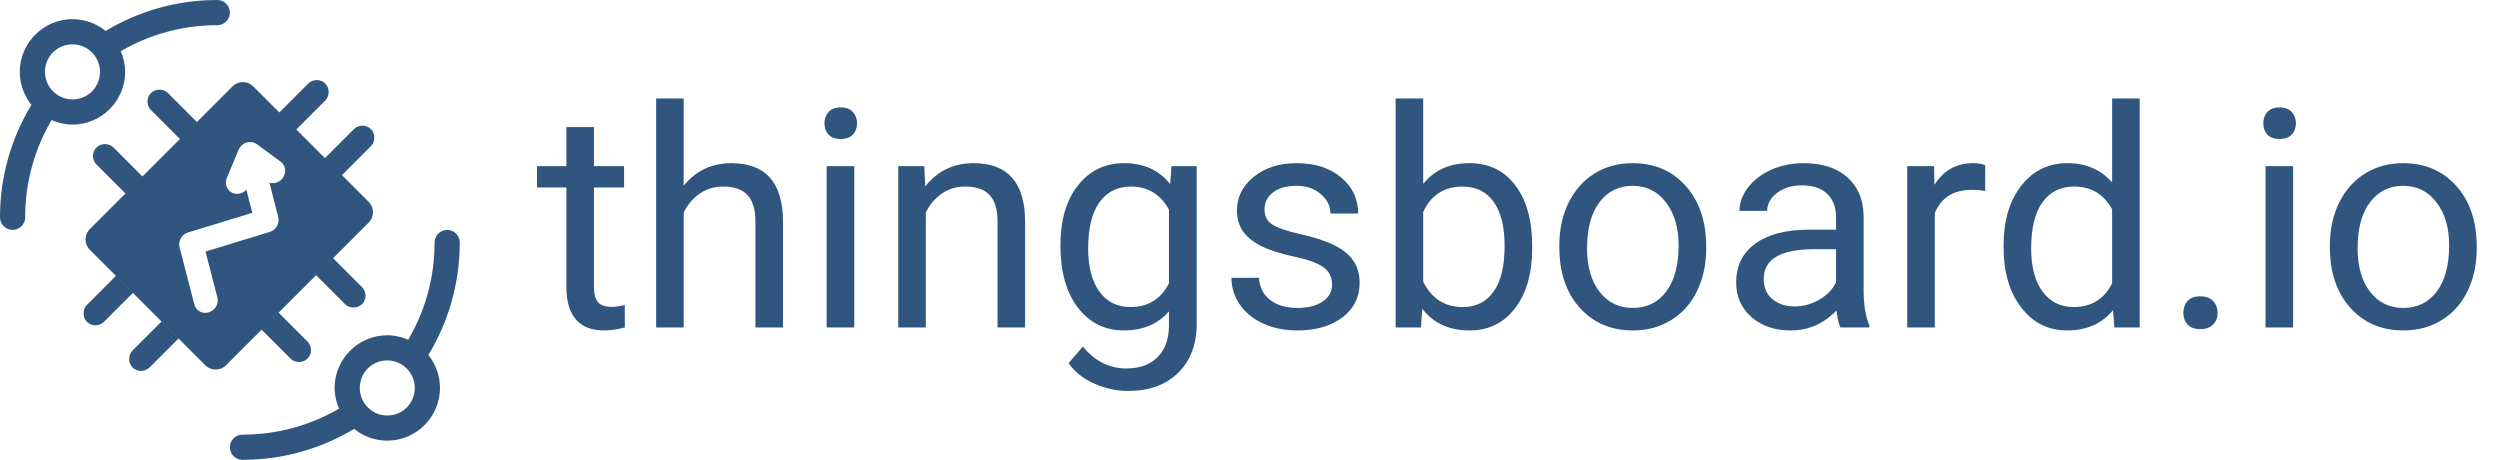
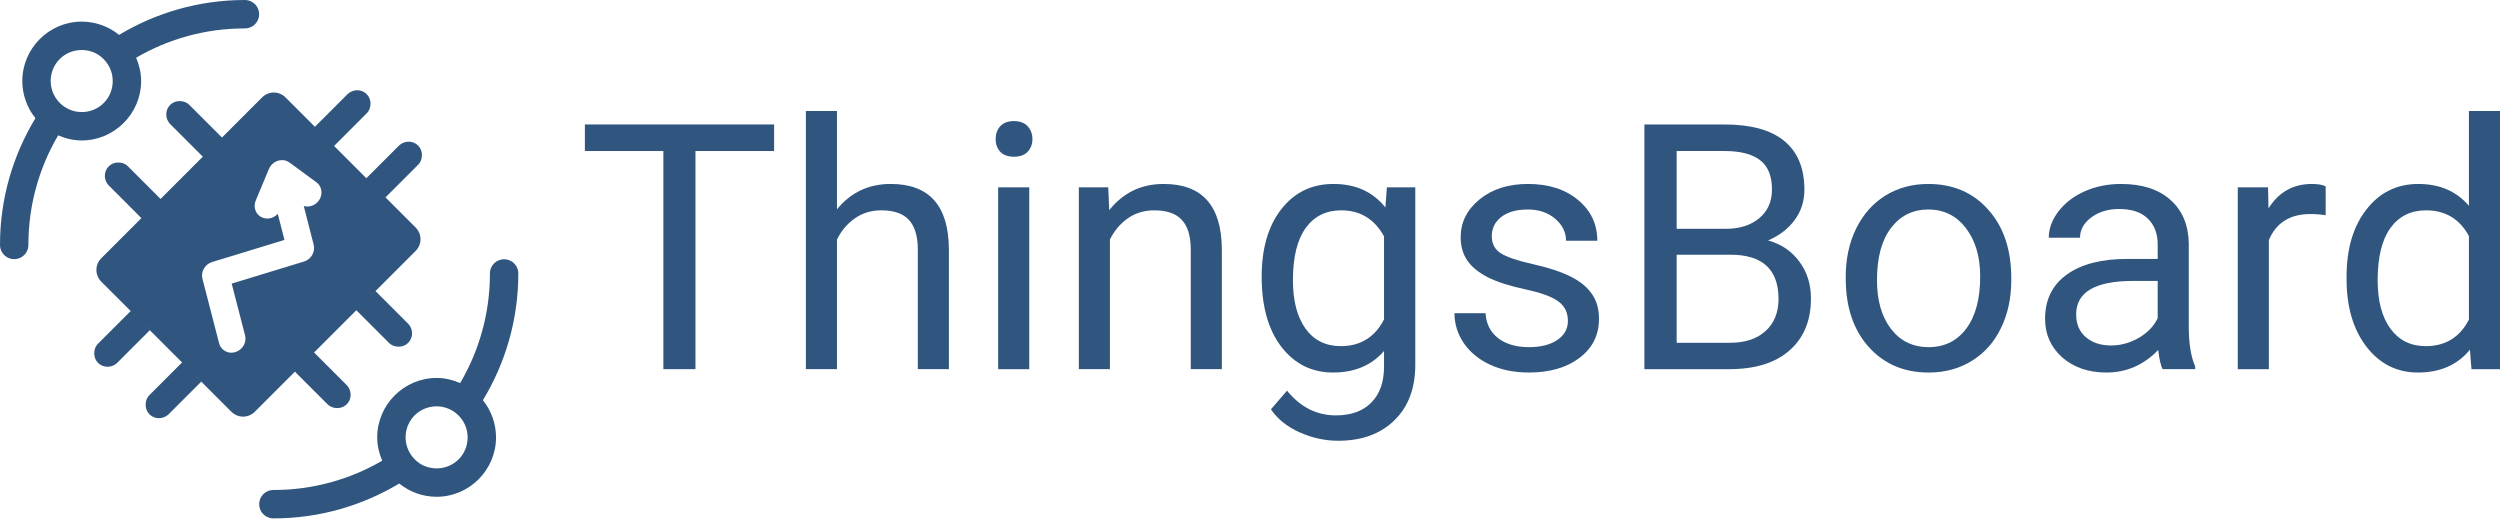
- <svg xmlns="http://www.w3.org/2000/svg" id="svg2" height="320" width="1740" version="1.1" viewBox="0 0 1740 320">
-   <g id="layer1" transform="translate(0 -732.36)">
-     <g id="g4652" stroke-width="28">
-       <g stroke-width="28">
-         <g id="g5204-0" transform="matrix(-.66287 .69913 -.66371 -.70001 863.46 1410.6)">
-           <g id="g5175-6" transform="translate(2.5254 3.0305)" />
-           <g id="g5175-9-8" transform="translate(41.25 -30.543)" stroke-width="28" />
-         </g>
-         <g id="g5175-6-35" transform="matrix(.57657 .52719 -.57729 .52786 584.63 346.6)" />
-         <g id="g5204-0-5-0" transform="matrix(.66287 -.69913 .66371 .70001 -543.46 380.47)">
-           <g id="g5175-6-35-9" transform="translate(2.5254 3.0305)" />
-           <g id="g5175-9-8-2-6" transform="translate(41.25 -30.543)" stroke-width="28" />
-         </g>
+ <svg xmlns="http://www.w3.org/2000/svg" height="320" width="1543.4" version="1.1" viewBox="0 0 1543.427 320">
+   <g transform="translate(0 -732.36)">
+     <g stroke-width="28">
+       <g transform="matrix(-.66287 .69913 -.66371 -.70001 863.46 1410.6)">
+         <g transform="translate(2.5254 3.0305)" />
+         <g transform="translate(41.25 -30.543)" stroke-width="28" />
      </g>
-       <g id="text4931">
-         <g id="g4983" fill="#305680">
-           <g id="g5263">
-             <path id="path5235" d="m413.4 820.82v27.185h20.959v14.838h-20.959v69.623q0 6.744 2.801 10.168 2.801 3.32 9.546 3.32 3.32 0 9.131-1.245v15.564q-7.574 2.075-14.734 2.075-12.866 0-19.403-7.782-6.537-7.782-6.537-22.101v-69.623h-20.441v-14.838h20.441v-27.185h19.196z" />
-             <path id="path5237" d="m475.86 861.6q12.762-15.668 33.203-15.668 35.59 0 35.901 40.155v74.188h-19.196v-74.292q-0.104-12.14-5.603-17.95-5.396-5.811-16.913-5.811-9.338 0-16.394 4.981-7.056 4.981-10.999 13.074v79.999h-19.196v-159.38h19.196v60.699z" />
-             <path id="path5239" d="m594.56 960.27h-19.196v-112.27h19.196v112.27zm-20.75-142.05q0-4.669 2.801-7.886 2.905-3.217 8.508-3.217t8.508 3.217 2.905 7.886q0 4.669-2.905 7.782t-8.508 3.113-8.508-3.113q-2.801-3.113-2.801-7.782z" />
-             <path id="path5241" d="m643.33 848 0.623 14.111q12.866-16.187 33.618-16.187 35.59 0 35.901 40.155v74.188h-19.196v-74.292q-0.104-12.14-5.603-17.95-5.396-5.811-16.913-5.811-9.338 0-16.394 4.981-7.056 4.981-10.999 13.074v79.999h-19.196v-112.27h18.158z" />
-             <path id="path5243" d="m738.06 903.2q0-26.251 12.14-41.711 12.14-15.564 32.166-15.564 20.544 0 32.062 14.526l0.934-12.451h17.535v109.57q0 21.79-12.97 34.344-12.866 12.555-34.656 12.555-12.14 0-23.761-5.188-11.621-5.188-17.743-14.215l9.961-11.517q12.347 15.253 30.194 15.253 14.008 0 21.79-7.886 7.886-7.886 7.886-22.205v-9.65q-11.517 13.281-31.439 13.281-19.714 0-31.958-15.875-12.14-15.875-12.14-43.268zm19.299 2.179q0 18.988 7.782 29.883 7.782 10.791 21.79 10.791 18.158 0 26.666-16.498v-51.257q-8.82-16.083-26.459-16.083-14.008 0-21.893 10.895-7.886 10.895-7.886 32.269z" />
-             <path id="path5245" d="m927.11 930.49q0-7.782-5.914-12.036-5.811-4.358-20.441-7.471-14.526-3.113-23.138-7.471-8.508-4.358-12.659-10.376-4.047-6.018-4.047-14.319 0-13.8 11.621-23.346 11.725-9.546 29.883-9.546 19.092 0 30.92 9.857 11.932 9.857 11.932 25.214h-19.299q0-7.886-6.744-13.593-6.641-5.707-16.809-5.707-10.48 0-16.394 4.565-5.914 4.565-5.914 11.932 0 6.952 5.499 10.48 5.499 3.528 19.818 6.744 14.423 3.217 23.346 7.678 8.923 4.462 13.177 10.791 4.358 6.226 4.358 15.253 0 15.045-12.036 24.176-12.036 9.027-31.232 9.027-13.489 0-23.865-4.773-10.376-4.773-16.29-13.281-5.811-8.612-5.811-18.573h19.196q0.519 9.65 7.678 15.356 7.263 5.603 19.092 5.603 10.895 0 17.432-4.358 6.641-4.462 6.641-11.829z" />
-             <path id="path5247" d="m1066.4 905.38q0 25.732-11.829 41.4-11.829 15.564-31.75 15.564-21.271 0-32.892-15.045l-0.934 12.97h-17.639v-159.38h19.196v59.454q11.621-14.423 32.062-14.423t32.062 15.46q11.725 15.46 11.725 42.334v1.66zm-19.196-2.179q0-19.611-7.574-30.298-7.574-10.687-21.79-10.687-18.988 0-27.289 17.639v48.56q8.82 17.639 27.496 17.639 13.8 0 21.478-10.687 7.678-10.687 7.678-32.166z" />
-             <path id="path5249" d="m1085.3 903.1q0-16.498 6.433-29.675 6.537-13.177 18.054-20.337 11.621-7.159 26.459-7.159 22.931 0 37.042 15.875 14.215 15.875 14.215 42.23v1.349q0 16.394-6.329 29.468-6.226 12.97-17.95 20.233-11.621 7.263-26.77 7.263-22.827 0-37.042-15.875-14.111-15.875-14.111-42.023v-1.349zm19.299 2.283q0 18.677 8.612 29.987 8.716 11.31 23.242 11.31 14.63 0 23.242-11.414 8.612-11.517 8.612-32.166 0-18.469-8.82-29.883-8.716-11.517-23.242-11.517-14.215 0-22.931 11.31-8.716 11.31-8.716 32.373z" />
-             <path id="path5251" d="m1280.9 960.27q-1.66-3.32-2.698-11.829-13.385 13.904-31.958 13.904-16.602 0-27.289-9.338-10.584-9.442-10.584-23.865 0-17.535 13.281-27.185 13.385-9.753 37.561-9.753h18.677v-8.82q0-10.065-6.018-15.979-6.018-6.018-17.743-6.018-10.272 0-17.224 5.188-6.952 5.188-6.952 12.555h-19.299q0-8.405 5.914-16.187 6.018-7.886 16.186-12.451 10.272-4.565 22.516-4.565 19.403 0 30.402 9.753 10.998 9.65 11.414 26.666v51.672q0 15.46 3.943 24.591v1.66h-20.129zm-31.854-14.63q9.027 0 17.12-4.669 8.093-4.669 11.725-12.14v-23.035h-15.045q-35.278 0-35.278 20.648 0 9.027 6.018 14.111 6.018 5.084 15.46 5.084z" />
-             <path id="path5253" d="m1381.7 865.23q-4.358-0.726-9.442-0.726-18.884 0-25.629 16.083v79.688h-19.196v-112.27h18.677l0.311 12.97q9.442-15.045 26.77-15.045 5.603 0 8.508 1.453v17.847z" />
-             <path id="path5255" d="m1394.5 903.2q0-25.836 12.244-41.504 12.244-15.771 32.062-15.771 19.714 0 31.232 13.489v-58.521h19.196v159.38h-17.639l-0.934-12.036q-11.517 14.111-32.062 14.111-19.507 0-31.854-15.979-12.244-15.979-12.244-41.711v-1.453zm19.196 2.179q0 19.092 7.886 29.883 7.886 10.791 21.79 10.791 18.262 0 26.666-16.394v-51.569q-8.612-15.875-26.459-15.875-14.111 0-21.997 10.895-7.886 10.895-7.886 32.269z" />
-             <path id="path5257" d="m1519.6 950.21q0-4.981 2.905-8.301 3.009-3.32 8.923-3.32t8.923 3.32q3.113 3.32 3.113 8.301 0 4.773-3.113 7.989-3.009 3.217-8.923 3.217t-8.923-3.217q-2.905-3.217-2.905-7.989z" />
-             <path id="path5259" d="m1596 960.27h-19.196v-112.27h19.196v112.27zm-20.752-142.05q0-4.669 2.801-7.886 2.905-3.217 8.508-3.217t8.508 3.217 2.905 7.886q0 4.669-2.905 7.782t-8.508 3.113-8.508-3.113q-2.801-3.113-2.801-7.782z" />
-             <path id="path5261" d="m1621.6 903.1q0-16.498 6.433-29.675 6.537-13.177 18.054-20.337 11.621-7.159 26.459-7.159 22.931 0 37.042 15.875 14.215 15.875 14.215 42.23v1.349q0 16.394-6.329 29.468-6.226 12.97-17.95 20.233-11.621 7.263-26.77 7.263-22.827 0-37.042-15.875-14.111-15.875-14.111-42.023v-1.349zm19.299 2.283q0 18.677 8.612 29.987 8.716 11.31 23.242 11.31 14.63 0 23.242-11.414 8.612-11.517 8.612-32.166 0-18.469-8.82-29.883-8.716-11.517-23.242-11.517-14.215 0-22.931 11.31-8.716 11.31-8.716 32.373z" />
-           </g>
-           <g id="g4241" transform="translate(-.000061238 .000078147)" stroke-width="28">
-             <path id="path4278" style="color-rendering:auto;text-decoration-color:#000000;color:#000000;isolation:auto;mix-blend-mode:normal;shape-rendering:auto;solid-color:#000000;block-progression:tb;text-decoration-line:none;text-decoration-style:solid;image-rendering:auto;white-space:normal;text-indent:0;text-transform:none" d="m151.13 732.36c-28.363 0-54.915 7.915-77.613 21.537-6.472-5.262-14.605-8.191-23.067-8.194a8.766 8.766 0 0 0 -0.004 0c-20.154 0.001-36.679 16.528-36.678 36.682a8.766 8.766 0 0 0 0 0.011c0.01 8.415 2.927 16.483 8.103 22.927-13.83 22.83-21.87 49.58-21.87 78.17a8.766 8.766 0 1 0 17.531 0c0-24.702 6.719-47.748 18.378-67.574 4.566 1.985 9.473 3.15 14.519 3.157a8.766 8.766 0 0 0 0.012 0c20.155 0.001 36.683-16.527 36.682-36.682a8.766 8.766 0 0 0 0 -0.004c-0.002-4.999-1.139-9.863-3.083-14.397 19.717-11.484 42.585-18.095 67.085-18.095a8.766 8.766 0 1 0 0 -17.531zm-100.69 30.88c5.913 0.002 11.191 2.512 14.836 7.077a8.766 8.766 0 0 0 0.183 0.215c2.671 3.38 4.133 7.553 4.134 11.863-0.002 10.677-8.468 19.144-19.144 19.148-4.37-0.008-8.601-1.509-12-4.255a8.766 8.766 0 0 0 -0.012 -0.009c-4.514-3.633-7.136-9.098-7.144-14.893 0.003-10.677 8.47-19.144 19.148-19.146z" />
-             <path id="path4486-0-9-6-9-7-6-5" style="color-rendering:auto;text-decoration-color:#000000;color:#000000;isolation:auto;mix-blend-mode:normal;shape-rendering:auto;solid-color:#000000;block-progression:tb;text-decoration-line:none;text-decoration-style:solid;image-rendering:auto;white-space:normal;text-indent:0;text-transform:none" d="m66.992 835.19c-1.492 1.558-2.366 3.71-2.258 6.071 0.096 2.045 0.913 4.02 2.337 5.518 6.805 6.856 20.223 20.223 20.223 20.223l11.844-11.83s-12.973-12.961-20.176-20.171c-1.604-1.633-3.75-2.314-6.012-2.324-2.358-0.011-4.467 0.954-5.959 2.512zm32.147 19.983-36.639 36.639c-3.975 3.976-3.975 10.421 0 14.397l18.156 18.156 31.753 31.753 30.478 30.478c3.976 3.976 10.422 3.976 14.398 0l24.791-24.791 37.914-37.914 36.639-36.639c3.975-3.976 3.975-10.422-0.001-14.398l-18.63-18.63-31.75-31.76-30.01-30c-3.976-3.975-10.421-3.975-14.397 0l-24.79 24.79-37.91 37.91zm37.911-37.91s-12.973-12.961-20.176-20.171c-1.604-1.633-3.75-2.314-6.012-2.324-4.717-0.023-8.434 3.862-8.217 8.583 0.096 2.045 0.913 4.02 2.337 5.518 6.805 6.856 20.223 20.223 20.223 20.223l11.844-11.83zm69.193 5.213s12.961-12.973 20.171-20.176c1.633-1.604 2.314-3.75 2.324-6.012 0.022-4.717-3.862-8.434-8.583-8.217-2.045 0.096-4.02 0.913-5.518 2.337-6.856 6.805-20.223 20.223-20.223 20.223l11.83 11.844zm31.753 31.753s12.961-12.973 20.171-20.176c1.633-1.604 2.314-3.75 2.324-6.012 0.022-4.717-3.862-8.434-8.583-8.217-2.045 0.096-4.02 0.913-5.518 2.337-6.856 6.805-20.223 20.223-20.223 20.223l11.83 11.844zm-18.009 69.667s12.973 12.961 20.178 20.169c1.604 1.632 3.75 2.314 6.012 2.324 4.717 0.022 8.434-3.861 8.217-8.583l-0.002 0.002c-0.096-2.045-0.914-4.021-2.338-5.519-6.805-6.856-20.222-20.222-20.222-20.222l-11.844 11.83zm-37.914 37.914s12.973 12.961 20.178 20.169c1.604 1.632 3.75 2.314 6.012 2.324 4.717 0.023 8.434-3.861 8.217-8.583h-0.002c-0.096-2.045-0.913-4.021-2.337-5.518-6.805-6.856-20.223-20.223-20.223-20.223l-11.844 11.83zm-69.667-5.687s-12.961 12.973-20.169 20.178c-1.632 1.604-2.314 3.75-2.324 6.012-0.023 4.717 3.861 8.434 8.583 8.217h-0.002c2.045-0.096 4.02-0.913 5.518-2.337 6.856-6.805 20.223-20.223 20.223-20.223l-11.82-11.84zm-31.743-31.74s-12.961 12.973-20.169 20.178c-1.632 1.604-2.314 3.75-2.324 6.012-0.023 4.717 3.861 8.434 8.583 8.217h-0.002c2.045-0.096 4.02-0.913 5.518-2.337 6.856-6.805 20.223-20.223 20.223-20.223l-11.829-11.85zm87.237-90.554c1.679-1.706 3.967-2.66 6.297-2.626 1.663 0.024 3.253 0.55 4.562 1.51l16.499 12.1c3.201 2.297 4.144 6.659 2.231 10.312-1.914 3.653-6.123 5.524-9.951 4.423l6.124 23.948c1.113 4.352-1.564 8.968-5.983 10.317l-44.642 13.631 8.246 31.883c1.173 4.37-1.502 9.044-5.955 10.407s-8.976-1.111-10.068-5.505l-10.282-39.769c-1.127-4.356 1.549-8.985 5.976-10.338l44.661-13.637-4.122-16.118c-2.763 3.064-7.234 3.808-10.586 1.762-3.353-2.047-4.614-6.29-2.986-10.047l8.117-19.454c0.433-1.038 1.067-1.989 1.862-2.797z" fill-rule="evenodd" />
-             <path id="path4278-5" style="color-rendering:auto;text-decoration-color:#000000;color:#000000;isolation:auto;mix-blend-mode:normal;shape-rendering:auto;solid-color:#000000;block-progression:tb;text-decoration-line:none;text-decoration-style:solid;image-rendering:auto;white-space:normal;text-indent:0;text-transform:none" d="m168.87 1052.4c28.363 0 54.915-7.915 77.614-21.538 6.472 5.262 14.605 8.192 23.067 8.194a8.766 8.766 0 0 0 0.004 0c20.155-0.001 36.68-16.528 36.679-36.682a8.766 8.766 0 0 0 0 -0.011c-0.01-8.415-2.927-16.484-8.103-22.927 13.825-22.82 21.866-49.572 21.866-78.162a8.766 8.766 0 1 0 -17.531 0c0 24.703-6.719 47.749-18.378 67.575-4.566-1.985-9.473-3.15-14.519-3.157a8.766 8.766 0 0 0 -0.012 0c-20.155-0.001-36.683 16.527-36.682 36.682 0.002 4.999 1.139 9.863 3.083 14.397-19.717 11.484-42.586 18.095-67.086 18.095a8.766 8.766 0 1 0 0 17.531zm100.69-30.875c-5.913 0-11.191-2.512-14.836-7.077a8.766 8.766 0 0 0 -0.183 -0.215c-2.671-3.38-4.133-7.553-4.134-11.863 0.002-10.677 8.468-19.144 19.144-19.148 4.37 0.008 8.601 1.509 12 4.255a8.766 8.766 0 0 0 0.012 0.009c4.514 3.633 7.136 9.098 7.144 14.893-0.003 10.677-8.47 19.145-19.148 19.146z" />
-           </g>
-         </g>
+       <g transform="matrix(.57657 .52719 -.57729 .52786 584.63 346.6)" />
+       <g transform="matrix(.66287 -.69913 .66371 .70001 -543.46 380.47)">
+         <g transform="translate(2.5254 3.0305)" />
+         <g transform="translate(41.25 -30.543)" stroke-width="28" />
      </g>
+     </g>
+     <g transform="translate(0 732.36)" fill="#305680">
+       <g transform="translate(-.000061238 -732.36)" fill="#305680">
+         <path style="color-rendering:auto;text-decoration-color:#000000;color:#000000;isolation:auto;mix-blend-mode:normal;shape-rendering:auto;solid-color:#000000;block-progression:tb;text-decoration-line:none;text-decoration-style:solid;image-rendering:auto;white-space:normal;text-indent:0;text-transform:none" d="m151.13 732.36c-28.363 0-54.915 7.915-77.613 21.537-6.472-5.262-14.605-8.191-23.067-8.194a8.766 8.766 0 0 0 -0.004 0c-20.154 0.001-36.679 16.528-36.678 36.682a8.766 8.766 0 0 0 0 0.011c0.01 8.415 2.927 16.483 8.103 22.927-13.83 22.83-21.87 49.58-21.87 78.17a8.766 8.766 0 1 0 17.531 0c0-24.702 6.719-47.748 18.378-67.574 4.566 1.985 9.473 3.15 14.519 3.157a8.766 8.766 0 0 0 0.012 0c20.155 0.001 36.683-16.527 36.682-36.682a8.766 8.766 0 0 0 0 -0.004c-0.002-4.999-1.139-9.863-3.083-14.397 19.717-11.484 42.585-18.095 67.085-18.095a8.766 8.766 0 1 0 0 -17.531zm-100.69 30.88c5.913 0.002 11.191 2.512 14.836 7.077a8.766 8.766 0 0 0 0.183 0.215c2.671 3.38 4.133 7.553 4.134 11.863-0.002 10.677-8.468 19.144-19.144 19.148-4.37-0.008-8.601-1.509-12-4.255a8.766 8.766 0 0 0 -0.012 -0.009c-4.514-3.633-7.136-9.098-7.144-14.893 0.003-10.677 8.47-19.144 19.148-19.146z" />
+         <path style="color-rendering:auto;text-decoration-color:#000000;color:#000000;isolation:auto;mix-blend-mode:normal;shape-rendering:auto;solid-color:#000000;block-progression:tb;text-decoration-line:none;text-decoration-style:solid;image-rendering:auto;white-space:normal;text-indent:0;text-transform:none" d="m66.992 835.19c-1.492 1.558-2.366 3.71-2.258 6.071 0.096 2.045 0.913 4.02 2.337 5.518 6.805 6.856 20.223 20.223 20.223 20.223l11.844-11.83s-12.973-12.961-20.176-20.171c-1.604-1.633-3.75-2.314-6.012-2.324-2.358-0.011-4.467 0.954-5.959 2.512zm32.147 19.983-36.639 36.639c-3.975 3.976-3.975 10.421 0 14.397l18.156 18.156 31.753 31.753 30.478 30.478c3.976 3.976 10.422 3.976 14.398 0l24.791-24.791 37.914-37.914 36.639-36.639c3.975-3.976 3.975-10.422-0.001-14.398l-18.63-18.63-31.75-31.76-30.01-30c-3.976-3.975-10.421-3.975-14.397 0l-24.79 24.79-37.91 37.91zm37.911-37.91s-12.973-12.961-20.176-20.171c-1.604-1.633-3.75-2.314-6.012-2.324-4.717-0.023-8.434 3.862-8.217 8.583 0.096 2.045 0.913 4.02 2.337 5.518 6.805 6.856 20.223 20.223 20.223 20.223l11.844-11.83zm69.193 5.213s12.961-12.973 20.171-20.176c1.633-1.604 2.314-3.75 2.324-6.012 0.022-4.717-3.862-8.434-8.583-8.217-2.045 0.096-4.02 0.913-5.518 2.337-6.856 6.805-20.223 20.223-20.223 20.223l11.83 11.844zm31.753 31.753s12.961-12.973 20.171-20.176c1.633-1.604 2.314-3.75 2.324-6.012 0.022-4.717-3.862-8.434-8.583-8.217-2.045 0.096-4.02 0.913-5.518 2.337-6.856 6.805-20.223 20.223-20.223 20.223l11.83 11.844zm-18.009 69.667s12.973 12.961 20.178 20.169c1.604 1.632 3.75 2.314 6.012 2.324 4.717 0.022 8.434-3.861 8.217-8.583l-0.002 0.002c-0.096-2.045-0.914-4.021-2.338-5.519-6.805-6.856-20.222-20.222-20.222-20.222l-11.844 11.83zm-37.914 37.914s12.973 12.961 20.178 20.169c1.604 1.632 3.75 2.314 6.012 2.324 4.717 0.023 8.434-3.861 8.217-8.583h-0.002c-0.096-2.045-0.913-4.021-2.337-5.518-6.805-6.856-20.223-20.223-20.223-20.223l-11.844 11.83zm-69.667-5.687s-12.961 12.973-20.169 20.178c-1.632 1.604-2.314 3.75-2.324 6.012-0.023 4.717 3.861 8.434 8.583 8.217h-0.002c2.045-0.096 4.02-0.913 5.518-2.337 6.856-6.805 20.223-20.223 20.223-20.223l-11.82-11.84zm-31.743-31.74s-12.961 12.973-20.169 20.178c-1.632 1.604-2.314 3.75-2.324 6.012-0.023 4.717 3.861 8.434 8.583 8.217h-0.002c2.045-0.096 4.02-0.913 5.518-2.337 6.856-6.805 20.223-20.223 20.223-20.223l-11.829-11.85zm87.237-90.554c1.679-1.706 3.967-2.66 6.297-2.626 1.663 0.024 3.253 0.55 4.562 1.51l16.499 12.1c3.201 2.297 4.144 6.659 2.231 10.312-1.914 3.653-6.123 5.524-9.951 4.423l6.124 23.948c1.113 4.352-1.564 8.968-5.983 10.317l-44.642 13.631 8.246 31.883c1.173 4.37-1.502 9.044-5.955 10.407s-8.976-1.111-10.068-5.505l-10.282-39.769c-1.127-4.356 1.549-8.985 5.976-10.338l44.661-13.637-4.122-16.118c-2.763 3.064-7.234 3.808-10.586 1.762-3.353-2.047-4.614-6.29-2.986-10.047l8.117-19.454c0.433-1.038 1.067-1.989 1.862-2.797z" fill-rule="evenodd" />
+         <path style="color-rendering:auto;text-decoration-color:#000000;color:#000000;isolation:auto;mix-blend-mode:normal;shape-rendering:auto;solid-color:#000000;block-progression:tb;text-decoration-line:none;text-decoration-style:solid;image-rendering:auto;white-space:normal;text-indent:0;text-transform:none" d="m168.87 1052.4c28.363 0 54.915-7.915 77.614-21.538 6.472 5.262 14.605 8.192 23.067 8.194a8.766 8.766 0 0 0 0.004 0c20.155-0.001 36.68-16.528 36.679-36.682a8.766 8.766 0 0 0 0 -0.011c-0.01-8.415-2.927-16.484-8.103-22.927 13.825-22.82 21.866-49.572 21.866-78.162a8.766 8.766 0 1 0 -17.531 0c0 24.703-6.719 47.749-18.378 67.575-4.566-1.985-9.473-3.15-14.519-3.157a8.766 8.766 0 0 0 -0.012 0c-20.155-0.001-36.683 16.527-36.682 36.682 0.002 4.999 1.139 9.863 3.083 14.397-19.717 11.484-42.586 18.095-67.086 18.095a8.766 8.766 0 1 0 0 17.531zm100.69-30.875c-5.913 0-11.191-2.512-14.836-7.077a8.766 8.766 0 0 0 -0.183 -0.215c-2.671-3.38-4.133-7.553-4.134-11.863 0.002-10.677 8.468-19.144 19.144-19.148 4.37 0.008 8.601 1.509 12 4.255a8.766 8.766 0 0 0 0.012 0.009c4.514 3.633 7.136 9.098 7.144 14.893-0.003 10.677-8.47 19.145-19.148 19.146z" />
+       </g>
+       <path d="m477.92 93.229h-48.56v134.68h-19.818v-134.68h-48.456v-16.394h116.83v16.394z" />
+       <path d="m516.72 129.23q12.762-15.668 33.203-15.668 35.59 0 35.901 40.155v74.188h-19.196v-74.292q-0.104-12.14-5.603-17.95-5.396-5.811-16.913-5.811-9.338 0-16.394 4.981-7.056 4.981-10.999 13.074v79.999h-19.196v-159.38h19.196v60.699z" />
+       <path d="m635.43 227.91h-19.196v-112.27h19.196v112.27zm-20.76-142.05q0-4.669 2.801-7.886 2.905-3.217 8.508-3.217t8.508 3.217 2.905 7.886q0 4.669-2.905 7.782t-8.508 3.113-8.508-3.113q-2.801-3.113-2.801-7.782z" />
+       <path d="m684.19 115.64 0.623 14.111q12.866-16.187 33.618-16.187 35.59 0 35.901 40.155v74.188h-19.196v-74.292q-0.104-12.14-5.603-17.95-5.396-5.811-16.913-5.811-9.338 0-16.394 4.981-7.056 4.981-10.999 13.074v79.999h-19.196v-112.27h18.158z" />
+       <path d="m778.92 170.84q0-26.251 12.14-41.711 12.14-15.564 32.166-15.564 20.544 0 32.062 14.526l0.934-12.451h17.535v109.57q0 21.79-12.97 34.344-12.866 12.555-34.656 12.555-12.14 0-23.761-5.188t-17.743-14.215l9.961-11.517q12.347 15.253 30.194 15.253 14.008 0 21.79-7.886 7.886-7.886 7.886-22.205v-9.65q-11.517 13.281-31.439 13.281-19.714 0-31.958-15.875-12.14-15.875-12.14-43.268zm19.299 2.179q0 18.988 7.782 29.883 7.782 10.791 21.79 10.791 18.158 0 26.666-16.498v-51.257q-8.82-16.083-26.459-16.083-14.008 0-21.893 10.895-7.886 10.895-7.886 32.269z" />
+       <path d="m967.98 198.13q0-7.782-5.914-12.036-5.811-4.358-20.441-7.471-14.526-3.113-23.138-7.471-8.508-4.358-12.659-10.376-4.047-6.018-4.047-14.319 0-13.8 11.621-23.346 11.725-9.546 29.883-9.546 19.092 0 30.92 9.857 11.932 9.857 11.932 25.214h-19.299q0-7.886-6.744-13.593-6.641-5.707-16.809-5.707-10.48 0-16.394 4.565-5.914 4.565-5.914 11.932 0 6.952 5.499 10.48 5.499 3.528 19.818 6.744 14.423 3.217 23.346 7.678 8.923 4.462 13.177 10.791 4.358 6.226 4.358 15.253 0 15.045-12.036 24.176-12.036 9.027-31.232 9.027-13.489 0-23.865-4.773t-16.29-13.281q-5.811-8.612-5.811-18.573h19.196q0.519 9.65 7.678 15.356 7.263 5.603 19.092 5.603 10.895 0 17.432-4.358 6.641-4.462 6.641-11.829z" />
+       <path d="m1015.2 227.91v-151.07h49.39q24.591 0 36.938 10.168 12.451 10.168 12.451 30.09 0 10.583-6.018 18.781-6.018 8.093-16.394 12.555 12.244 3.424 19.299 13.074 7.159 9.546 7.159 22.827 0 20.337-13.178 31.958t-37.25 11.621h-52.399zm19.922-70.66v54.37h32.892q13.904 0 21.893-7.159 8.093-7.263 8.093-19.922 0-27.289-29.675-27.289h-33.203zm0-15.979h30.09q13.074 0 20.856-6.537 7.886-6.537 7.886-17.743 0-12.451-7.263-18.054-7.263-5.707-22.101-5.707h-29.468v48.041z" />
+       <path d="m1139.5 170.74q0-16.498 6.433-29.675 6.537-13.177 18.054-20.337 11.621-7.159 26.459-7.159 22.931 0 37.042 15.875 14.215 15.875 14.215 42.23v1.349q0 16.394-6.329 29.468-6.226 12.97-17.95 20.233-11.621 7.263-26.77 7.263-22.827 0-37.042-15.875-14.1-15.88-14.1-42.02v-1.349zm19.299 2.283q0 18.677 8.612 29.987 8.716 11.31 23.242 11.31 14.63 0 23.242-11.414 8.612-11.517 8.612-32.166 0-18.469-8.82-29.883-8.716-11.517-23.242-11.517-14.215 0-22.931 11.31-8.716 11.31-8.716 32.373z" />
+       <path d="m1335.1 227.91q-1.66-3.32-2.698-11.829-13.385 13.904-31.958 13.904-16.602 0-27.289-9.338-10.584-9.442-10.584-23.865 0-17.535 13.281-27.185 13.385-9.753 37.561-9.753h18.677v-8.82q0-10.065-6.018-15.979-6.018-6.018-17.743-6.018-10.272 0-17.224 5.188-6.952 5.188-6.952 12.555h-19.299q0-8.405 5.914-16.187 6.018-7.886 16.186-12.451 10.272-4.565 22.516-4.565 19.403 0 30.402 9.753 10.998 9.65 11.414 26.666v51.672q0 15.46 3.943 24.591v1.66h-20.129zm-31.854-14.63q9.027 0 17.12-4.669 8.093-4.669 11.725-12.14v-23.035h-15.045q-35.278 0-35.278 20.648 0 9.027 6.018 14.111 6.018 5.084 15.46 5.084z" />
+       <path d="m1435.8 132.87q-4.358-0.726-9.442-0.726-18.884 0-25.629 16.083v79.688h-19.196v-112.27h18.677l0.311 12.97q9.442-15.045 26.77-15.045 5.603 0 8.508 1.453v17.847z" />
+       <path d="m1448.7 170.84q0-25.836 12.244-41.504 12.244-15.771 32.062-15.771 19.714 0 31.232 13.489v-58.521h19.196v159.38h-17.639l-0.934-12.036q-11.517 14.111-32.062 14.111-19.507 0-31.854-15.979-12.244-15.979-12.244-41.711v-1.453zm19.196 2.179q0 19.092 7.886 29.883 7.886 10.791 21.79 10.791 18.262 0 26.666-16.394v-51.569q-8.612-15.875-26.459-15.875-14.111 0-21.997 10.895-7.886 10.895-7.886 32.269z" />
    </g>
  </g>
</svg>
